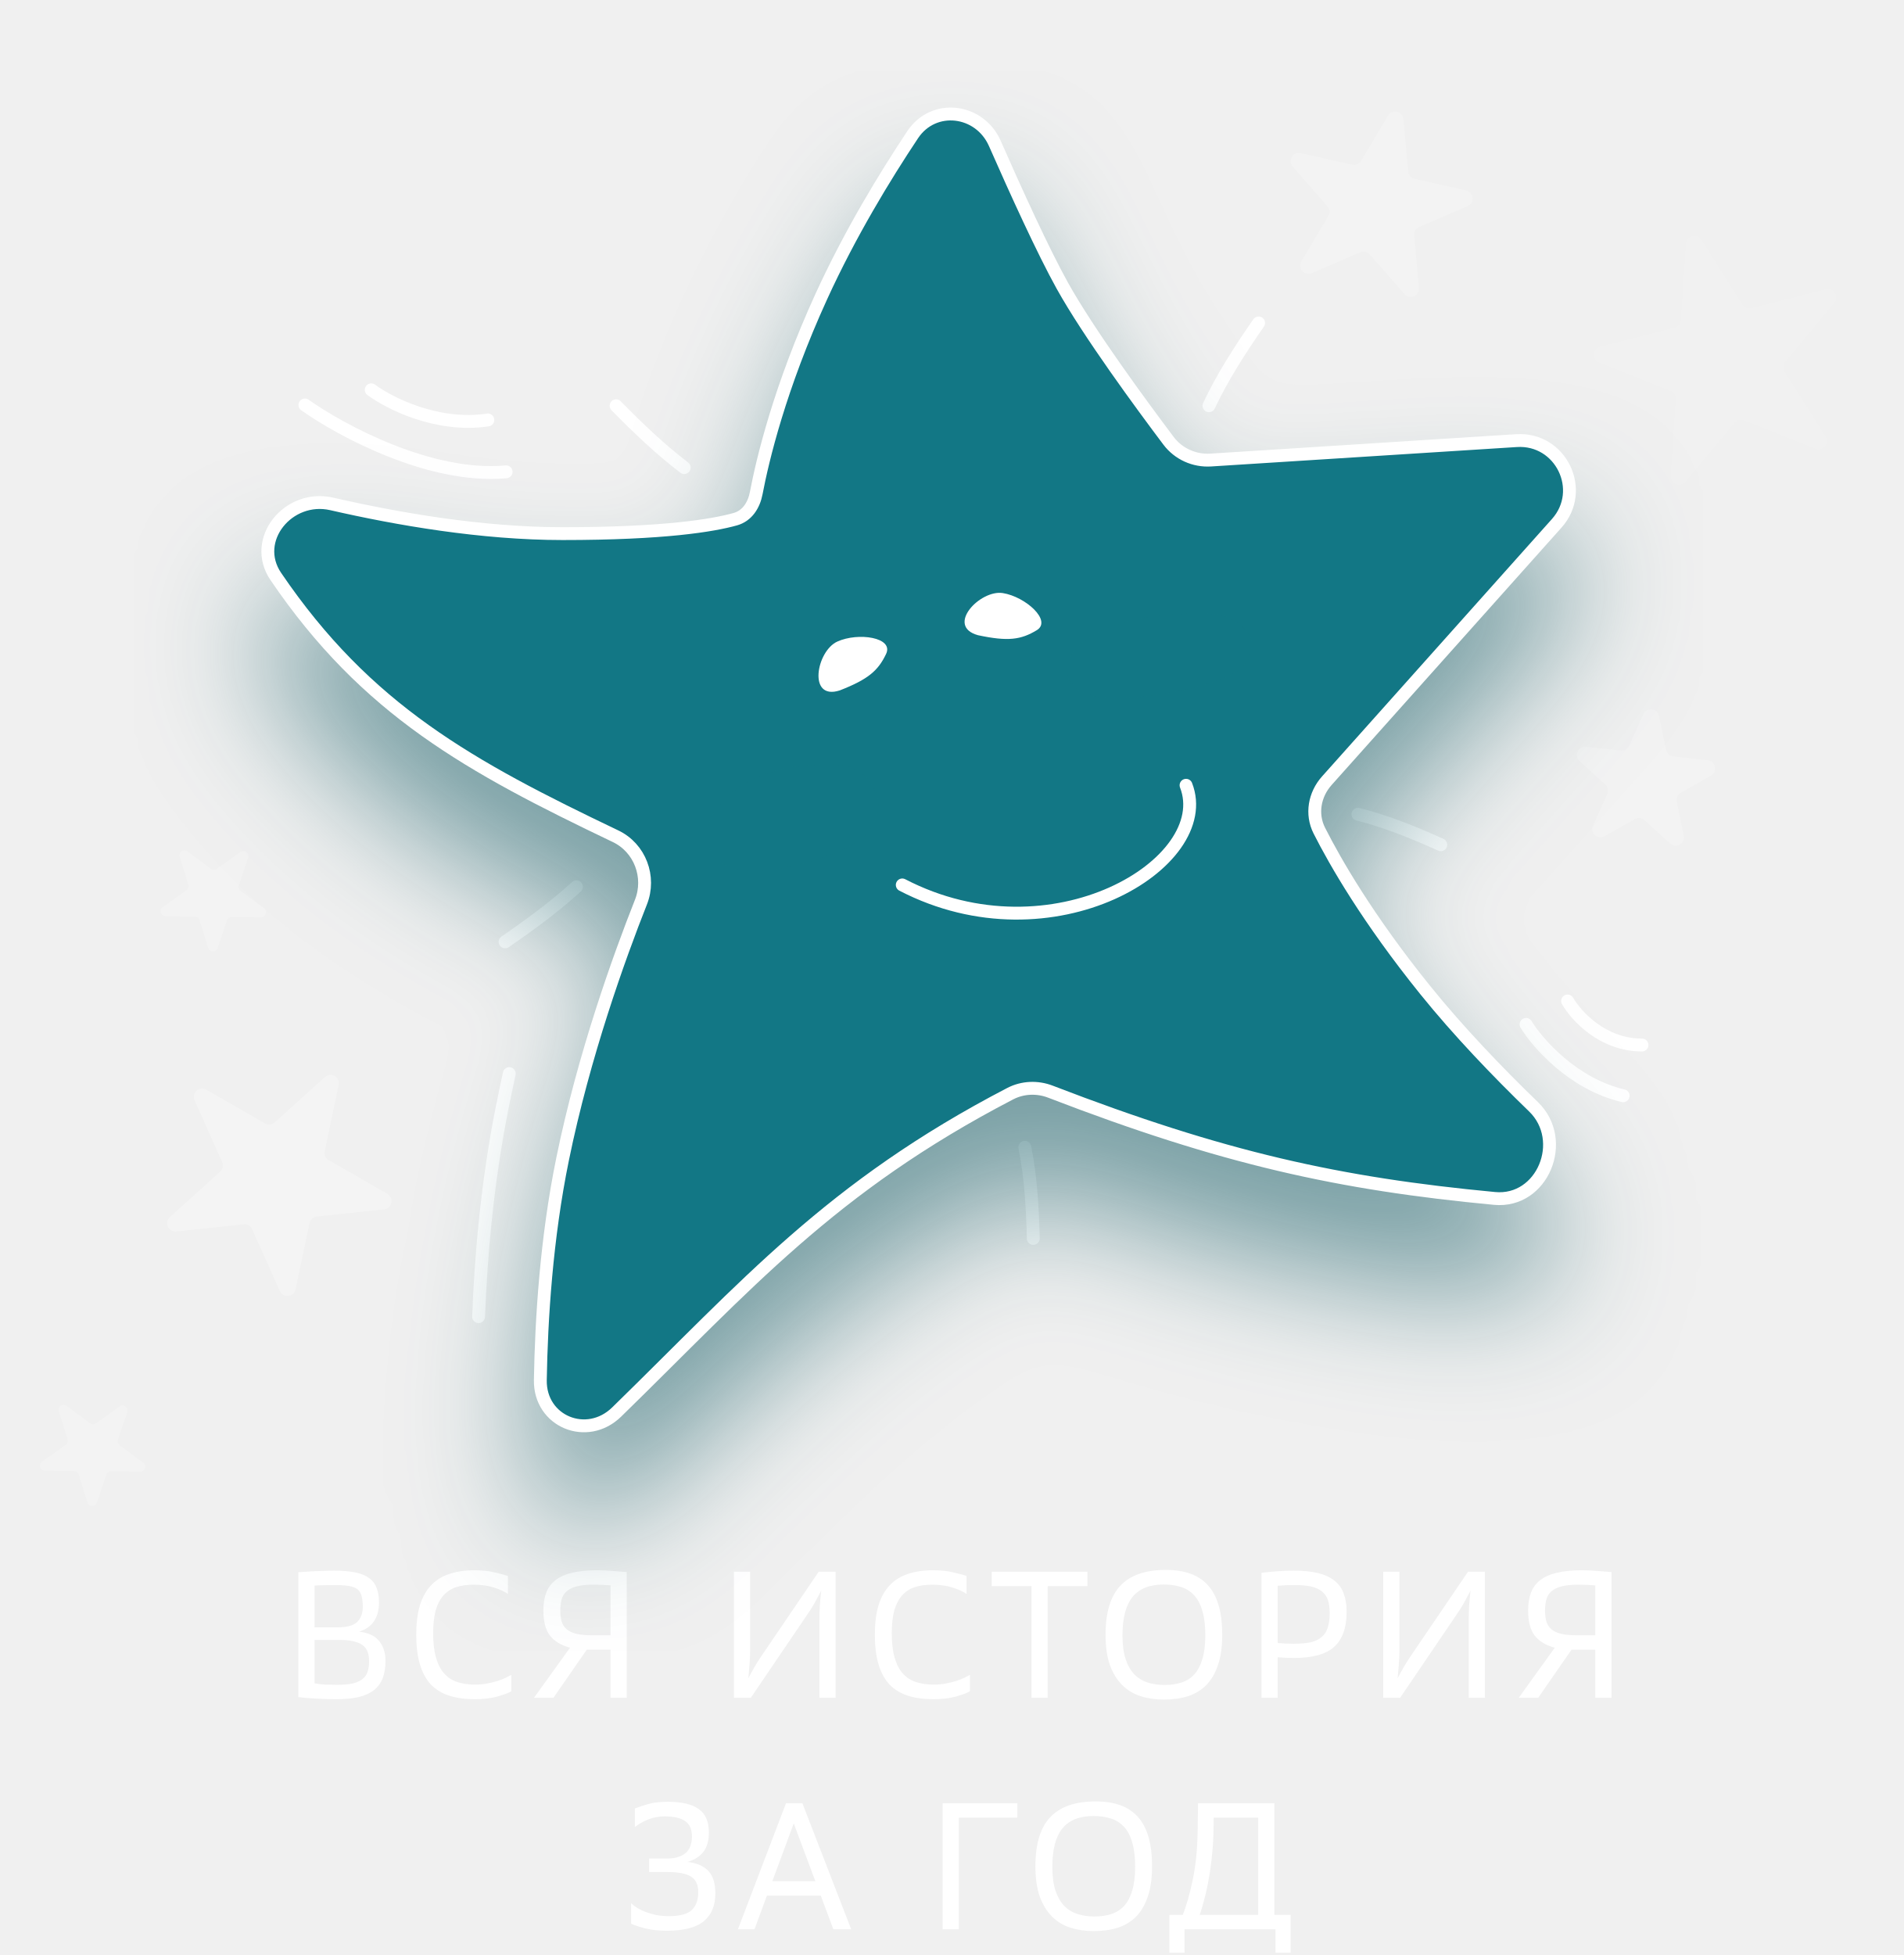
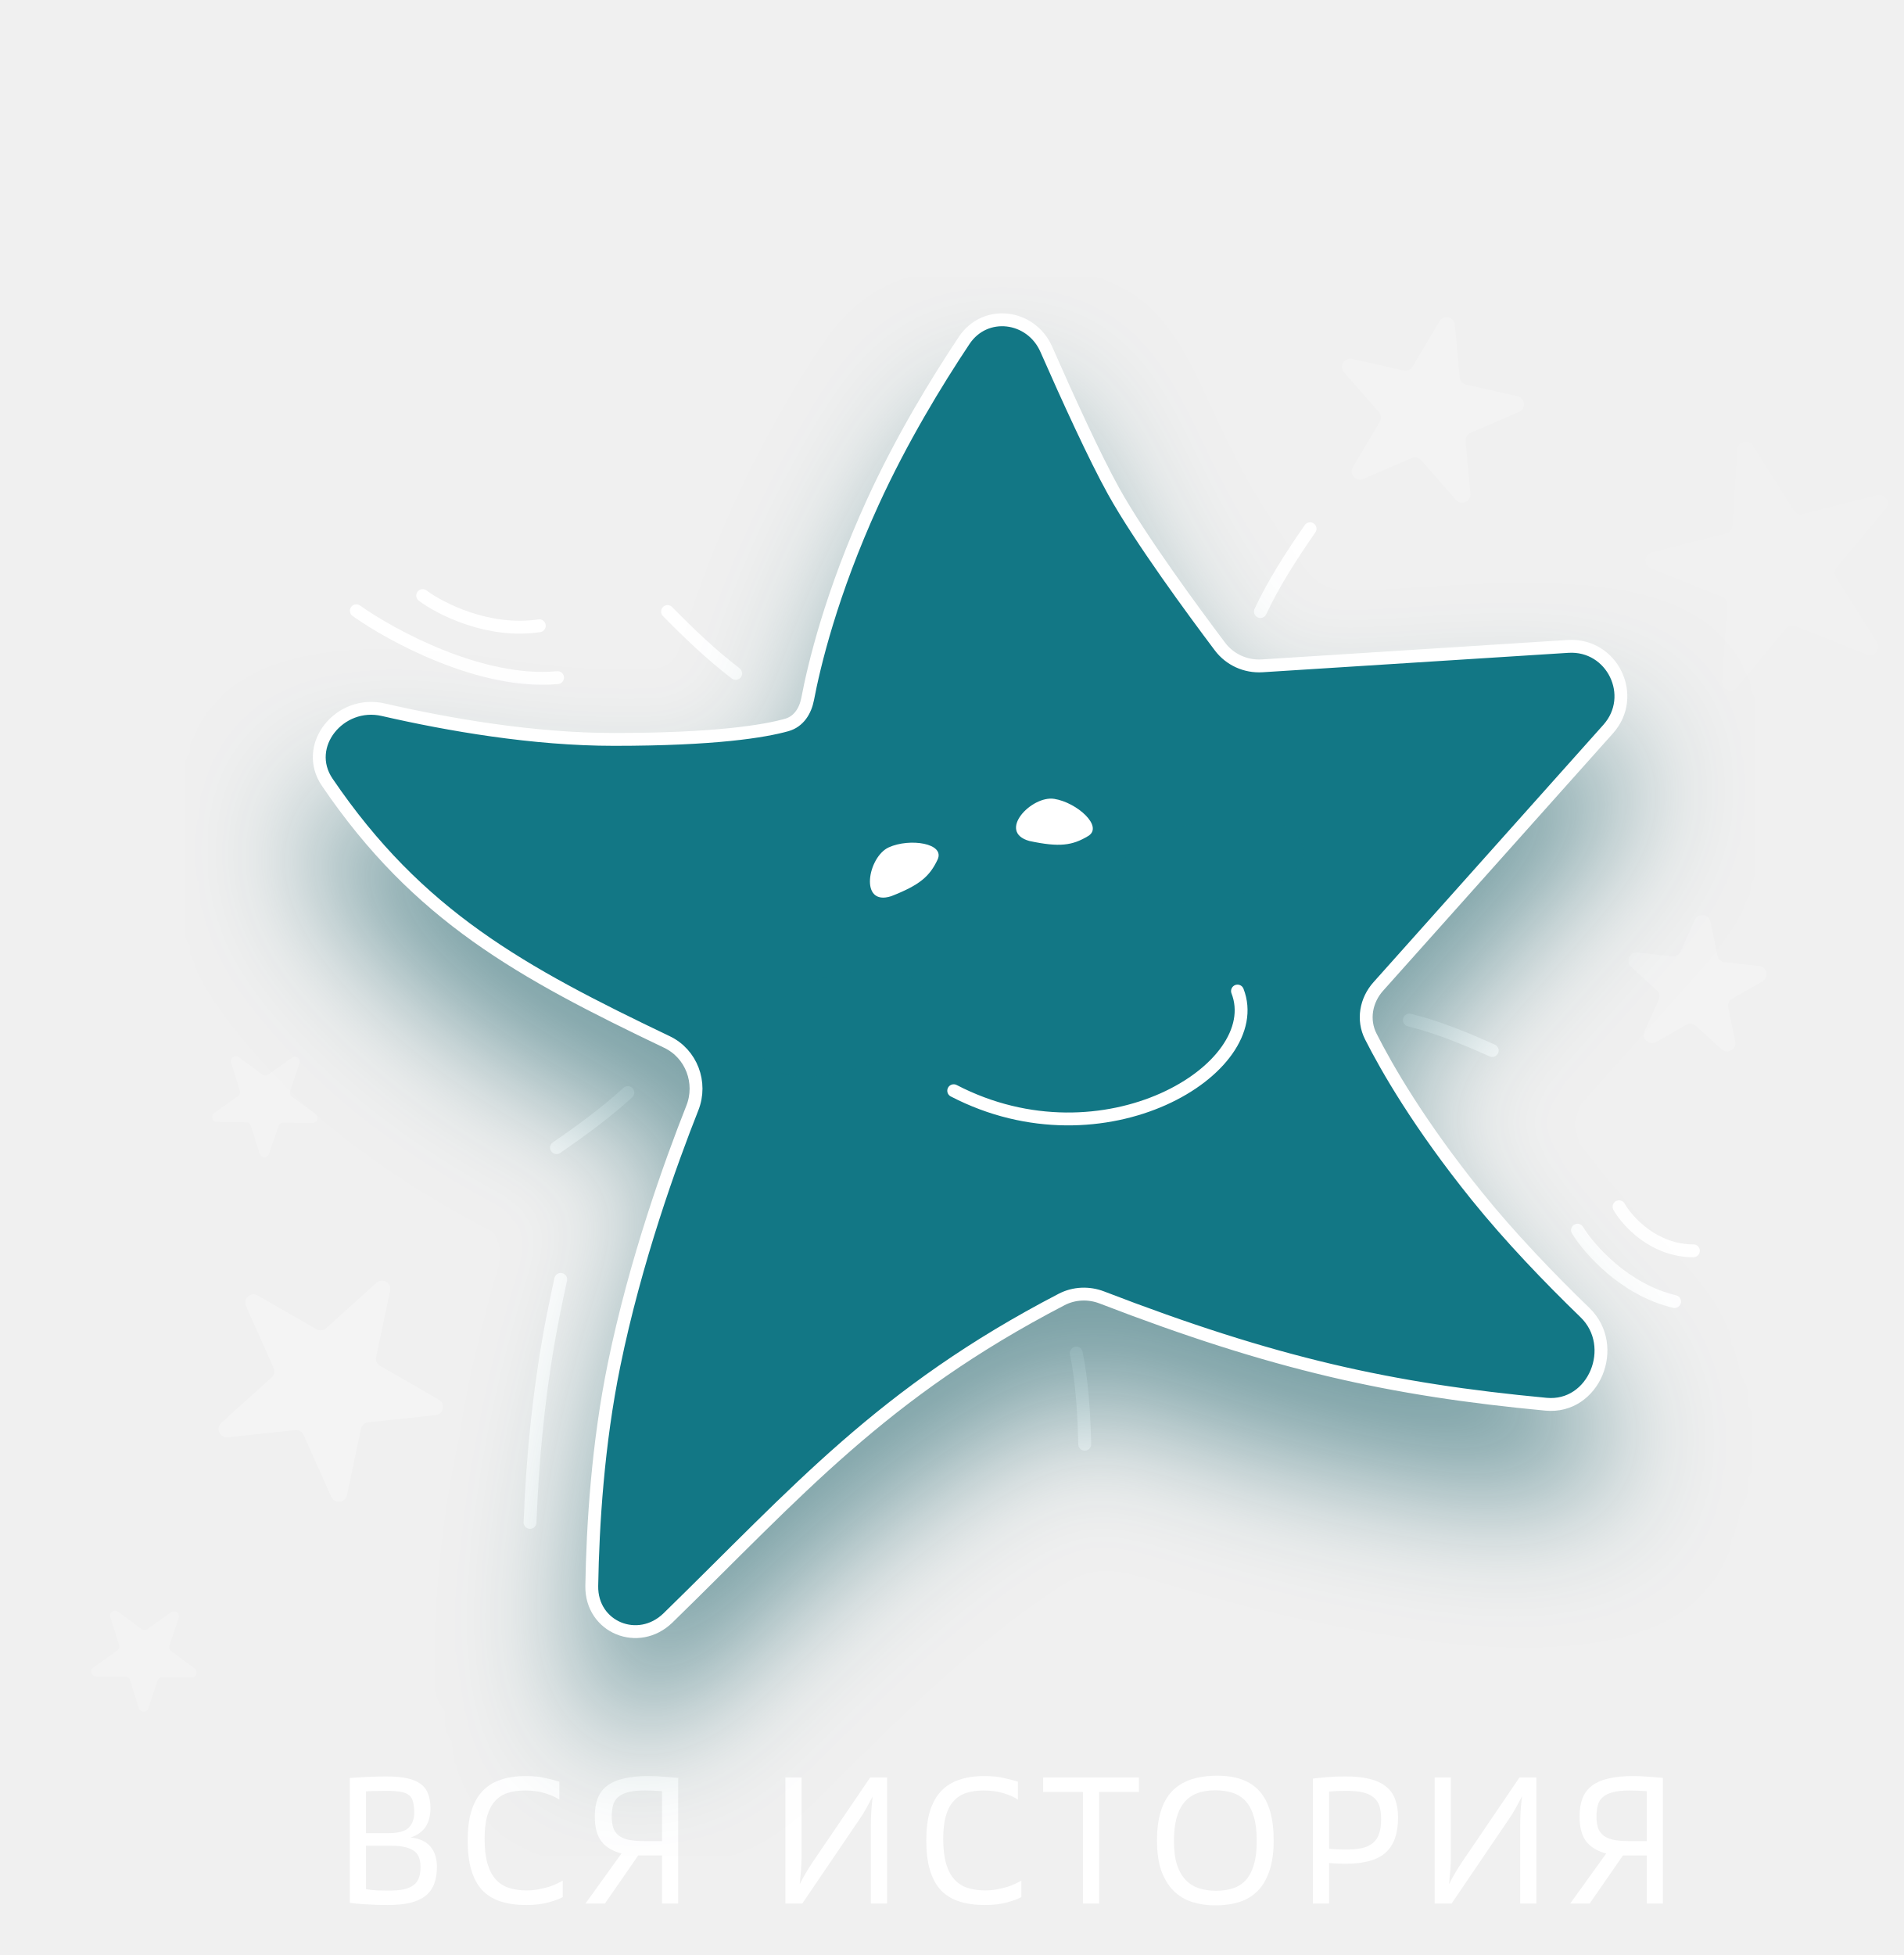
<svg xmlns="http://www.w3.org/2000/svg" width="148" height="152" viewBox="0 0 148 152" fill="none">
-   <path d="M23.197 122.242C23.346 122.233 23.538 122.219 23.771 122.2C24.004 122.181 24.247 122.167 24.499 122.158C24.76 122.149 25.017 122.139 25.269 122.13C25.53 122.121 25.759 122.116 25.955 122.116C26.627 122.116 27.187 122.163 27.635 122.256C28.083 122.349 28.442 122.499 28.713 122.704C28.984 122.9 29.175 123.157 29.287 123.474C29.408 123.782 29.469 124.151 29.469 124.58C29.469 125.775 28.956 126.535 27.929 126.862C28.648 126.946 29.166 127.189 29.483 127.59C29.81 127.982 29.973 128.5 29.973 129.144C29.973 129.648 29.903 130.087 29.763 130.46C29.623 130.833 29.399 131.146 29.091 131.398C28.783 131.641 28.386 131.823 27.901 131.944C27.416 132.056 26.828 132.112 26.137 132.112C25.53 132.112 24.961 132.093 24.429 132.056C23.906 132.028 23.496 131.991 23.197 131.944V122.242ZM24.457 130.88C24.718 130.927 25.008 130.959 25.325 130.978C25.652 130.987 25.95 130.992 26.221 130.992C26.697 130.992 27.094 130.959 27.411 130.894C27.728 130.819 27.98 130.707 28.167 130.558C28.363 130.409 28.498 130.222 28.573 129.998C28.657 129.765 28.699 129.485 28.699 129.158C28.699 128.533 28.512 128.103 28.139 127.87C27.766 127.627 27.201 127.506 26.445 127.506H24.457V130.88ZM26.221 126.526C26.968 126.526 27.486 126.386 27.775 126.106C28.064 125.817 28.209 125.425 28.209 124.93C28.209 124.585 28.176 124.3 28.111 124.076C28.055 123.852 27.948 123.679 27.789 123.558C27.63 123.437 27.406 123.353 27.117 123.306C26.837 123.259 26.468 123.236 26.011 123.236C25.759 123.236 25.493 123.241 25.213 123.25C24.942 123.25 24.69 123.259 24.457 123.278V126.526H26.221ZM39.491 123.922C39.239 123.745 38.879 123.581 38.413 123.432C37.946 123.283 37.419 123.208 36.831 123.208C36.308 123.208 35.851 123.273 35.459 123.404C35.067 123.535 34.74 123.749 34.479 124.048C34.217 124.337 34.017 124.725 33.877 125.21C33.746 125.686 33.681 126.274 33.681 126.974C33.681 127.739 33.755 128.379 33.905 128.892C34.054 129.405 34.269 129.816 34.549 130.124C34.829 130.432 35.169 130.651 35.571 130.782C35.981 130.913 36.439 130.978 36.943 130.978C37.269 130.978 37.577 130.95 37.867 130.894C38.165 130.838 38.436 130.773 38.679 130.698C38.931 130.614 39.145 130.53 39.323 130.446C39.509 130.353 39.654 130.278 39.757 130.222V131.496C39.533 131.627 39.173 131.762 38.679 131.902C38.184 132.042 37.601 132.112 36.929 132.112C36.154 132.112 35.482 132.019 34.913 131.832C34.343 131.645 33.867 131.351 33.485 130.95C33.111 130.539 32.831 130.017 32.645 129.382C32.458 128.747 32.365 127.987 32.365 127.1C32.365 126.213 32.458 125.457 32.645 124.832C32.841 124.197 33.125 123.679 33.499 123.278C33.881 122.867 34.353 122.569 34.913 122.382C35.473 122.186 36.126 122.088 36.873 122.088C37.507 122.088 38.039 122.144 38.469 122.256C38.907 122.359 39.248 122.447 39.491 122.522V123.922ZM44.323 128.108C43.623 127.921 43.1 127.604 42.755 127.156C42.419 126.708 42.251 126.064 42.251 125.224C42.251 124.683 42.326 124.216 42.475 123.824C42.624 123.432 42.862 123.11 43.189 122.858C43.525 122.597 43.954 122.405 44.477 122.284C45.009 122.153 45.648 122.088 46.395 122.088C46.852 122.088 47.282 122.107 47.683 122.144C48.084 122.172 48.434 122.2 48.733 122.228V132H47.473V128.262H45.625L43.035 132H41.523L44.323 128.108ZM47.473 123.264C47.258 123.245 47.044 123.231 46.829 123.222C46.624 123.213 46.39 123.208 46.129 123.208C45.597 123.208 45.163 123.255 44.827 123.348C44.5 123.432 44.239 123.563 44.043 123.74C43.856 123.908 43.73 124.118 43.665 124.37C43.6 124.622 43.567 124.911 43.567 125.238C43.567 125.565 43.604 125.849 43.679 126.092C43.754 126.325 43.884 126.521 44.071 126.68C44.258 126.839 44.51 126.955 44.827 127.03C45.144 127.105 45.55 127.142 46.045 127.142H47.473V123.264ZM57.066 122.2H58.326V128.36C58.326 128.668 58.312 129.009 58.284 129.382C58.256 129.746 58.223 130.115 58.186 130.488C58.485 129.9 58.816 129.335 59.18 128.794L63.66 122.2H64.976V132H63.716V125.924C63.716 125.607 63.725 125.252 63.744 124.86C63.772 124.468 63.809 124.071 63.856 123.67C63.688 123.987 63.52 124.3 63.352 124.608C63.184 124.907 63.025 125.163 62.876 125.378L58.382 132H57.066V122.2ZM75.151 123.922C74.899 123.745 74.54 123.581 74.073 123.432C73.606 123.283 73.079 123.208 72.491 123.208C71.968 123.208 71.511 123.273 71.119 123.404C70.727 123.535 70.4 123.749 70.139 124.048C69.878 124.337 69.677 124.725 69.537 125.21C69.406 125.686 69.341 126.274 69.341 126.974C69.341 127.739 69.416 128.379 69.565 128.892C69.714 129.405 69.929 129.816 70.209 130.124C70.489 130.432 70.83 130.651 71.231 130.782C71.642 130.913 72.099 130.978 72.603 130.978C72.93 130.978 73.238 130.95 73.527 130.894C73.826 130.838 74.096 130.773 74.339 130.698C74.591 130.614 74.806 130.53 74.983 130.446C75.17 130.353 75.314 130.278 75.417 130.222V131.496C75.193 131.627 74.834 131.762 74.339 131.902C73.844 132.042 73.261 132.112 72.589 132.112C71.814 132.112 71.142 132.019 70.573 131.832C70.004 131.645 69.528 131.351 69.145 130.95C68.772 130.539 68.492 130.017 68.305 129.382C68.118 128.747 68.025 127.987 68.025 127.1C68.025 126.213 68.118 125.457 68.305 124.832C68.501 124.197 68.786 123.679 69.159 123.278C69.542 122.867 70.013 122.569 70.573 122.382C71.133 122.186 71.786 122.088 72.533 122.088C73.168 122.088 73.7 122.144 74.129 122.256C74.568 122.359 74.908 122.447 75.151 122.522V123.922ZM80.204 123.32H77.11V122.2H84.558V123.32H81.464V132H80.204V123.32ZM85.964 127.1C85.964 125.373 86.347 124.104 87.112 123.292C87.878 122.471 89.058 122.06 90.654 122.06C92.148 122.06 93.249 122.471 93.958 123.292C94.677 124.104 95.036 125.373 95.036 127.1C95.036 128.015 94.929 128.789 94.714 129.424C94.509 130.059 94.21 130.581 93.818 130.992C93.426 131.393 92.95 131.687 92.39 131.874C91.83 132.051 91.196 132.14 90.486 132.14C89.842 132.14 89.24 132.051 88.68 131.874C88.13 131.697 87.654 131.407 87.252 131.006C86.851 130.605 86.534 130.087 86.3 129.452C86.076 128.808 85.964 128.024 85.964 127.1ZM87.28 127.142C87.28 127.87 87.36 128.481 87.518 128.976C87.677 129.461 87.901 129.858 88.19 130.166C88.48 130.465 88.825 130.679 89.226 130.81C89.628 130.941 90.071 131.006 90.556 131.006C91.051 131.006 91.494 130.941 91.886 130.81C92.278 130.679 92.61 130.465 92.88 130.166C93.151 129.858 93.356 129.461 93.496 128.976C93.646 128.481 93.72 127.87 93.72 127.142C93.72 126.395 93.646 125.77 93.496 125.266C93.356 124.762 93.146 124.356 92.866 124.048C92.586 123.74 92.246 123.521 91.844 123.39C91.443 123.259 90.99 123.194 90.486 123.194C89.385 123.194 88.573 123.521 88.05 124.174C87.537 124.818 87.28 125.807 87.28 127.142ZM98.086 122.284C98.384 122.247 98.758 122.209 99.206 122.172C99.663 122.135 100.13 122.116 100.606 122.116C101.352 122.116 101.987 122.181 102.51 122.312C103.032 122.443 103.457 122.643 103.784 122.914C104.11 123.175 104.344 123.507 104.484 123.908C104.633 124.3 104.708 124.767 104.708 125.308C104.708 126.549 104.386 127.459 103.742 128.038C103.107 128.617 102.062 128.906 100.606 128.906C100.419 128.906 100.214 128.901 99.99 128.892C99.766 128.883 99.551 128.869 99.346 128.85V132H98.086V122.284ZM99.346 127.744C99.551 127.763 99.756 127.777 99.962 127.786C100.176 127.795 100.391 127.8 100.606 127.8C101.119 127.8 101.553 127.763 101.908 127.688C102.262 127.604 102.547 127.469 102.762 127.282C102.986 127.095 103.144 126.853 103.238 126.554C103.34 126.255 103.392 125.882 103.392 125.434C103.392 125.023 103.345 124.678 103.252 124.398C103.158 124.118 103 123.894 102.776 123.726C102.561 123.549 102.281 123.423 101.936 123.348C101.59 123.273 101.166 123.236 100.662 123.236C100.447 123.236 100.223 123.241 99.99 123.25C99.766 123.259 99.551 123.273 99.346 123.292V127.744ZM107.554 122.2H108.814V128.36C108.814 128.668 108.8 129.009 108.772 129.382C108.744 129.746 108.712 130.115 108.674 130.488C108.973 129.9 109.304 129.335 109.668 128.794L114.148 122.2H115.464V132H114.204V125.924C114.204 125.607 114.214 125.252 114.232 124.86C114.26 124.468 114.298 124.071 114.344 123.67C114.176 123.987 114.008 124.3 113.84 124.608C113.672 124.907 113.514 125.163 113.364 125.378L108.87 132H107.554V122.2ZM120.893 128.108C120.193 127.921 119.671 127.604 119.325 127.156C118.989 126.708 118.821 126.064 118.821 125.224C118.821 124.683 118.896 124.216 119.045 123.824C119.195 123.432 119.433 123.11 119.759 122.858C120.095 122.597 120.525 122.405 121.047 122.284C121.579 122.153 122.219 122.088 122.965 122.088C123.423 122.088 123.852 122.107 124.253 122.144C124.655 122.172 125.005 122.2 125.303 122.228V132H124.043V128.262H122.195L119.605 132H118.093L120.893 128.108ZM124.043 123.264C123.829 123.245 123.614 123.231 123.399 123.222C123.194 123.213 122.961 123.208 122.699 123.208C122.167 123.208 121.733 123.255 121.397 123.348C121.071 123.432 120.809 123.563 120.613 123.74C120.427 123.908 120.301 124.118 120.235 124.37C120.17 124.622 120.137 124.911 120.137 125.238C120.137 125.565 120.175 125.849 120.249 126.092C120.324 126.325 120.455 126.521 120.641 126.68C120.828 126.839 121.08 126.955 121.397 127.03C121.715 127.105 122.121 127.142 122.615 127.142H124.043V123.264ZM50.472 144.498H51.872C52.245 144.498 52.553 144.451 52.796 144.358C53.048 144.265 53.249 144.143 53.398 143.994C53.547 143.835 53.65 143.653 53.706 143.448C53.771 143.243 53.804 143.028 53.804 142.804C53.804 142.225 53.627 141.819 53.272 141.586C52.927 141.343 52.39 141.222 51.662 141.222C51.242 141.222 50.836 141.297 50.444 141.446C50.052 141.595 49.693 141.796 49.366 142.048V140.606C49.637 140.503 49.973 140.391 50.374 140.27C50.785 140.149 51.303 140.088 51.928 140.088C53.001 140.088 53.799 140.275 54.322 140.648C54.854 141.012 55.12 141.619 55.12 142.468C55.12 143.084 54.985 143.579 54.714 143.952C54.443 144.325 54.023 144.596 53.454 144.764C54.173 144.848 54.714 145.081 55.078 145.464C55.442 145.847 55.624 146.43 55.624 147.214C55.624 148.157 55.325 148.875 54.728 149.37C54.131 149.865 53.179 150.112 51.872 150.112C51.247 150.112 50.696 150.056 50.22 149.944C49.744 149.823 49.361 149.697 49.072 149.566V147.97C49.193 148.091 49.347 148.213 49.534 148.334C49.73 148.446 49.954 148.553 50.206 148.656C50.458 148.749 50.733 148.829 51.032 148.894C51.34 148.95 51.667 148.978 52.012 148.978C52.852 148.978 53.44 148.824 53.776 148.516C54.121 148.199 54.294 147.732 54.294 147.116C54.294 146.537 54.103 146.131 53.72 145.898C53.347 145.665 52.735 145.548 51.886 145.548H50.472V144.498ZM63.819 147.382H59.633L58.667 150H57.379L61.117 140.2H62.391L66.185 150H64.799L63.819 147.382ZM60.053 146.262H63.399L61.719 141.768L60.053 146.262ZM73.296 140.2H79.106V141.32H74.556V150H73.296V140.2ZM80.509 145.1C80.509 143.373 80.892 142.104 81.657 141.292C82.423 140.471 83.603 140.06 85.199 140.06C86.693 140.06 87.794 140.471 88.503 141.292C89.222 142.104 89.581 143.373 89.581 145.1C89.581 146.015 89.474 146.789 89.259 147.424C89.054 148.059 88.755 148.581 88.363 148.992C87.971 149.393 87.495 149.687 86.935 149.874C86.375 150.051 85.741 150.14 85.031 150.14C84.387 150.14 83.785 150.051 83.225 149.874C82.675 149.697 82.199 149.407 81.797 149.006C81.396 148.605 81.079 148.087 80.845 147.452C80.621 146.808 80.509 146.024 80.509 145.1ZM81.825 145.142C81.825 145.87 81.905 146.481 82.063 146.976C82.222 147.461 82.446 147.858 82.735 148.166C83.025 148.465 83.37 148.679 83.771 148.81C84.173 148.941 84.616 149.006 85.101 149.006C85.596 149.006 86.039 148.941 86.431 148.81C86.823 148.679 87.155 148.465 87.425 148.166C87.696 147.858 87.901 147.461 88.041 146.976C88.191 146.481 88.265 145.87 88.265 145.142C88.265 144.395 88.191 143.77 88.041 143.266C87.901 142.762 87.691 142.356 87.411 142.048C87.131 141.74 86.791 141.521 86.389 141.39C85.988 141.259 85.535 141.194 85.031 141.194C83.93 141.194 83.118 141.521 82.595 142.174C82.082 142.818 81.825 143.807 81.825 145.142ZM90.929 148.88H91.965C92.245 148.199 92.502 147.298 92.735 146.178C92.978 145.058 93.108 143.742 93.127 142.23L93.155 140.2H99.091V148.88H100.351V151.82H99.175V150H92.105V151.82H90.929V148.88ZM97.831 141.32H94.373L94.359 142.272C94.35 142.916 94.312 143.551 94.247 144.176C94.191 144.792 94.112 145.385 94.009 145.954C93.916 146.523 93.804 147.055 93.673 147.55C93.552 148.045 93.421 148.488 93.281 148.88H97.831V141.32Z" fill="white" />
-   <path opacity="0.2" d="M107.93 8.984C108.248 8.448 109.067 8.633 109.124 9.254L109.5 13.336C109.526 13.614 109.728 13.844 110 13.905L113.998 14.809C114.607 14.947 114.684 15.782 114.111 16.029L110.345 17.648C110.088 17.758 109.932 18.021 109.958 18.298L110.334 22.381C110.391 23.002 109.62 23.333 109.209 22.864L106.505 19.783C106.321 19.573 106.023 19.506 105.767 19.616L102.001 21.235C101.428 21.482 100.874 20.851 101.193 20.315L103.288 16.791C103.431 16.551 103.402 16.247 103.219 16.037L100.515 12.956C100.103 12.487 100.532 11.766 101.141 11.903L105.139 12.807C105.411 12.868 105.692 12.748 105.835 12.508L107.93 8.984Z" fill="white" />
-   <path opacity="0.3" d="M15.13 85.544C14.876 84.975 15.498 84.412 16.039 84.724L20.606 87.351C20.848 87.49 21.152 87.458 21.359 87.271L25.269 83.74C25.732 83.322 26.459 83.74 26.331 84.35L25.243 89.506C25.185 89.779 25.31 90.058 25.552 90.197L30.119 92.824C30.659 93.135 30.486 93.957 29.866 94.023L24.626 94.581C24.349 94.611 24.122 94.816 24.065 95.088L22.977 100.244C22.848 100.854 22.014 100.943 21.759 100.374L19.609 95.564C19.495 95.309 19.23 95.156 18.953 95.186L13.714 95.745C13.093 95.811 12.751 95.044 13.214 94.626L17.124 91.095C17.331 90.908 17.394 90.609 17.28 90.355L15.13 85.544Z" fill="white" />
-   <path opacity="0.2" d="M127.782 55.526C128.039 54.958 128.873 55.05 128.999 55.661L129.545 58.301C129.601 58.575 129.827 58.78 130.105 58.811L132.784 59.108C133.404 59.176 133.574 59.998 133.032 60.307L130.69 61.642C130.448 61.78 130.322 62.059 130.378 62.332L130.924 64.972C131.051 65.583 130.321 65.998 129.86 65.579L127.867 63.763C127.66 63.576 127.357 63.542 127.114 63.68L124.772 65.015C124.23 65.324 123.61 64.759 123.866 64.191L124.977 61.734C125.092 61.48 125.03 61.18 124.823 60.992L122.83 59.177C122.369 58.758 122.714 57.993 123.334 58.061L126.014 58.358C126.291 58.389 126.557 58.237 126.672 57.983L127.782 55.526Z" fill="white" />
-   <path opacity="0.2" d="M18.701 66.237C19.006 66.02 19.41 66.321 19.291 66.675L18.566 68.829C18.513 68.988 18.567 69.163 18.702 69.263L20.526 70.618C20.827 70.841 20.666 71.318 20.292 71.314L18.019 71.29C17.852 71.288 17.703 71.394 17.649 71.553L16.924 73.707C16.805 74.062 16.301 74.056 16.189 73.699L15.51 71.531C15.46 71.371 15.313 71.262 15.145 71.26L12.873 71.236C12.499 71.232 12.348 70.752 12.653 70.535L14.506 69.218C14.642 69.121 14.7 68.948 14.65 68.788L13.971 66.619C13.859 66.262 14.27 65.971 14.57 66.194L16.394 67.549C16.529 67.649 16.712 67.65 16.849 67.554L18.701 66.237Z" fill="white" />
-   <path opacity="0.2" d="M9.308 109.348C9.613 109.131 10.018 109.431 9.898 109.786L9.173 111.94C9.12 112.098 9.175 112.273 9.309 112.373L11.134 113.728C11.434 113.951 11.273 114.429 10.899 114.425L8.627 114.401C8.459 114.399 8.31 114.505 8.257 114.664L7.532 116.818C7.412 117.172 6.909 117.167 6.797 116.81L6.117 114.641C6.067 114.482 5.92 114.372 5.753 114.371L3.48 114.347C3.106 114.343 2.956 113.862 3.261 113.646L5.113 112.329C5.249 112.232 5.308 112.058 5.258 111.899L4.578 109.73C4.466 109.373 4.877 109.081 5.177 109.304L7.002 110.66C7.136 110.759 7.319 110.761 7.456 110.664L9.308 109.348Z" fill="white" />
-   <path opacity="0.1" d="M131.103 18.946C131.144 18.324 131.957 18.117 132.29 18.645L135.475 23.695C135.624 23.931 135.908 24.044 136.178 23.975L141.965 22.506C142.57 22.353 143.018 23.063 142.619 23.542L138.8 28.132C138.622 28.347 138.602 28.651 138.751 28.887L141.936 33.937C142.269 34.465 141.732 35.11 141.153 34.879L135.608 32.666C135.349 32.562 135.052 32.637 134.874 32.852L131.056 37.442C130.657 37.921 129.877 37.61 129.918 36.988L130.309 31.03C130.328 30.752 130.165 30.493 129.906 30.39L124.36 28.177C123.781 27.946 123.836 27.108 124.441 26.955L130.228 25.486C130.498 25.417 130.693 25.182 130.712 24.904L131.103 18.946Z" fill="white" />
-   <path d="M94.002 31.548C95.05 29.32 96.407 27.212 97.865 25.11" stroke="white" stroke-linecap="round" />
-   <path d="M53.204 36.357C51.303 34.903 49.589 33.261 47.906 31.547" stroke="white" stroke-linecap="round" />
-   <path d="M23.709 31.487C26.468 33.451 33.461 37.24 39.354 36.684" stroke="white" stroke-linecap="round" />
-   <path d="M28.865 30.307C30.244 31.337 33.989 33.248 37.934 32.651" stroke="white" stroke-linecap="round" />
-   <path d="M118.66 79.647C119.558 81.116 122.324 84.282 126.209 85.194" stroke="white" stroke-linecap="round" />
-   <path d="M39.602 83.471C38.945 86.501 37.592 92.588 37.213 102.366" stroke="white" stroke-linecap="round" />
-   <path d="M121.891 77.825C122.542 78.969 124.61 81.254 127.673 81.249" stroke="white" stroke-linecap="round" />
-   <path d="M44.819 68.948C43.081 70.53 41.208 71.9 39.273 73.229" stroke="white" stroke-linecap="round" />
-   <path d="M79.687 89.205C80.144 91.469 80.286 93.847 80.344 96.287" stroke="white" stroke-linecap="round" />
-   <path d="M105.591 63.309C107.738 63.84 109.872 64.707 112.029 65.677" stroke="white" stroke-linecap="round" />
-   <g filter="url(#filter0_d_319_92577)">
-     <path d="M21.446 44.821C28.505 55.212 36.52 59.595 47.865 65.017C49.763 65.924 50.611 68.183 49.837 70.14C48.154 74.393 45.402 82.015 43.744 90.124C42.485 96.276 42.093 102.559 42.014 107.303C41.961 110.526 45.641 112.035 47.948 109.785C58.007 99.976 64.575 92.293 78.548 85.034C79.519 84.529 80.663 84.485 81.684 84.879C95.094 90.048 104.127 92.04 116.215 93.178C119.949 93.53 121.937 88.662 119.242 86.053C116.439 83.34 113.406 80.182 110.828 76.986C106.35 71.434 103.824 67.029 102.586 64.581C101.935 63.293 102.208 61.775 103.17 60.699L121.045 40.687C123.346 38.11 121.367 34.039 117.919 34.258L94.145 35.768C92.867 35.849 91.633 35.294 90.862 34.271C88.79 31.519 84.644 25.886 82.597 22.201C81.117 19.538 79.011 14.918 77.357 11.158C76.172 8.467 72.598 8.023 70.968 10.47C68.806 13.715 66.095 18.17 63.869 23.04C60.619 30.149 59.288 35.782 58.803 38.33C58.622 39.28 58.102 40.106 57.171 40.367C55.426 40.855 51.641 41.488 43.744 41.488C37.467 41.488 30.883 40.346 25.788 39.178C22.425 38.407 19.507 41.968 21.446 44.821Z" fill="#127785" />
-     <path d="M21.446 44.821C28.505 55.212 36.52 59.595 47.865 65.017C49.763 65.924 50.611 68.183 49.837 70.14C48.154 74.393 45.402 82.015 43.744 90.124C42.485 96.276 42.093 102.559 42.014 107.303C41.961 110.526 45.641 112.035 47.948 109.785C58.007 99.976 64.575 92.293 78.548 85.034C79.519 84.529 80.663 84.485 81.684 84.879C95.094 90.048 104.127 92.04 116.215 93.178C119.949 93.53 121.937 88.662 119.242 86.053C116.439 83.34 113.406 80.182 110.828 76.986C106.35 71.434 103.824 67.029 102.586 64.581C101.935 63.293 102.208 61.775 103.17 60.699L121.045 40.687C123.346 38.11 121.367 34.039 117.919 34.258L94.145 35.768C92.867 35.849 91.633 35.294 90.862 34.271C88.79 31.519 84.644 25.886 82.597 22.201C81.117 19.538 79.011 14.918 77.357 11.158C76.172 8.467 72.598 8.023 70.968 10.47C68.806 13.715 66.095 18.17 63.869 23.04C60.619 30.149 59.288 35.782 58.803 38.33C58.622 39.28 58.102 40.106 57.171 40.367C55.426 40.855 51.641 41.488 43.744 41.488C37.467 41.488 30.883 40.346 25.788 39.178C22.425 38.407 19.507 41.968 21.446 44.821Z" stroke="white" stroke-linecap="round" />
+   <g transform="translate(4, 16)">
+     <path d="M23.197 122.242C23.346 122.233 23.538 122.219 23.771 122.2C24.004 122.181 24.247 122.167 24.499 122.158C24.76 122.149 25.017 122.139 25.269 122.13C25.53 122.121 25.759 122.116 25.955 122.116C26.627 122.116 27.187 122.163 27.635 122.256C28.083 122.349 28.442 122.499 28.713 122.704C28.984 122.9 29.175 123.157 29.287 123.474C29.408 123.782 29.469 124.151 29.469 124.58C29.469 125.775 28.956 126.535 27.929 126.862C28.648 126.946 29.166 127.189 29.483 127.59C29.81 127.982 29.973 128.5 29.973 129.144C29.973 129.648 29.903 130.087 29.763 130.46C29.623 130.833 29.399 131.146 29.091 131.398C28.783 131.641 28.386 131.823 27.901 131.944C27.416 132.056 26.828 132.112 26.137 132.112C25.53 132.112 24.961 132.093 24.429 132.056C23.906 132.028 23.496 131.991 23.197 131.944V122.242ZM24.457 130.88C24.718 130.927 25.008 130.959 25.325 130.978C25.652 130.987 25.95 130.992 26.221 130.992C26.697 130.992 27.094 130.959 27.411 130.894C27.728 130.819 27.98 130.707 28.167 130.558C28.363 130.409 28.498 130.222 28.573 129.998C28.657 129.765 28.699 129.485 28.699 129.158C28.699 128.533 28.512 128.103 28.139 127.87C27.766 127.627 27.201 127.506 26.445 127.506H24.457V130.88ZM26.221 126.526C26.968 126.526 27.486 126.386 27.775 126.106C28.064 125.817 28.209 125.425 28.209 124.93C28.209 124.585 28.176 124.3 28.111 124.076C28.055 123.852 27.948 123.679 27.789 123.558C27.63 123.437 27.406 123.353 27.117 123.306C26.837 123.259 26.468 123.236 26.011 123.236C25.759 123.236 25.493 123.241 25.213 123.25C24.942 123.25 24.69 123.259 24.457 123.278V126.526H26.221ZM39.491 123.922C39.239 123.745 38.879 123.581 38.413 123.432C37.946 123.283 37.419 123.208 36.831 123.208C36.308 123.208 35.851 123.273 35.459 123.404C35.067 123.535 34.74 123.749 34.479 124.048C34.217 124.337 34.017 124.725 33.877 125.21C33.746 125.686 33.681 126.274 33.681 126.974C33.681 127.739 33.755 128.379 33.905 128.892C34.054 129.405 34.269 129.816 34.549 130.124C34.829 130.432 35.169 130.651 35.571 130.782C35.981 130.913 36.439 130.978 36.943 130.978C37.269 130.978 37.577 130.95 37.867 130.894C38.165 130.838 38.436 130.773 38.679 130.698C38.931 130.614 39.145 130.53 39.323 130.446C39.509 130.353 39.654 130.278 39.757 130.222V131.496C39.533 131.627 39.173 131.762 38.679 131.902C38.184 132.042 37.601 132.112 36.929 132.112C36.154 132.112 35.482 132.019 34.913 131.832C34.343 131.645 33.867 131.351 33.485 130.95C33.111 130.539 32.831 130.017 32.645 129.382C32.458 128.747 32.365 127.987 32.365 127.1C32.365 126.213 32.458 125.457 32.645 124.832C32.841 124.197 33.125 123.679 33.499 123.278C33.881 122.867 34.353 122.569 34.913 122.382C35.473 122.186 36.126 122.088 36.873 122.088C37.507 122.088 38.039 122.144 38.469 122.256C38.907 122.359 39.248 122.447 39.491 122.522V123.922ZM44.323 128.108C43.623 127.921 43.1 127.604 42.755 127.156C42.419 126.708 42.251 126.064 42.251 125.224C42.251 124.683 42.326 124.216 42.475 123.824C42.624 123.432 42.862 123.11 43.189 122.858C43.525 122.597 43.954 122.405 44.477 122.284C45.009 122.153 45.648 122.088 46.395 122.088C46.852 122.088 47.282 122.107 47.683 122.144C48.084 122.172 48.434 122.2 48.733 122.228V132H47.473V128.262H45.625L43.035 132H41.523L44.323 128.108ZM47.473 123.264C47.258 123.245 47.044 123.231 46.829 123.222C46.624 123.213 46.39 123.208 46.129 123.208C45.597 123.208 45.163 123.255 44.827 123.348C44.5 123.432 44.239 123.563 44.043 123.74C43.856 123.908 43.73 124.118 43.665 124.37C43.6 124.622 43.567 124.911 43.567 125.238C43.567 125.565 43.604 125.849 43.679 126.092C43.754 126.325 43.884 126.521 44.071 126.68C44.258 126.839 44.51 126.955 44.827 127.03C45.144 127.105 45.55 127.142 46.045 127.142H47.473V123.264ZM57.066 122.2H58.326V128.36C58.326 128.668 58.312 129.009 58.284 129.382C58.256 129.746 58.223 130.115 58.186 130.488C58.485 129.9 58.816 129.335 59.18 128.794L63.66 122.2H64.976V132H63.716V125.924C63.716 125.607 63.725 125.252 63.744 124.86C63.772 124.468 63.809 124.071 63.856 123.67C63.688 123.987 63.52 124.3 63.352 124.608C63.184 124.907 63.025 125.163 62.876 125.378L58.382 132H57.066V122.2ZM75.151 123.922C74.899 123.745 74.54 123.581 74.073 123.432C73.606 123.283 73.079 123.208 72.491 123.208C71.968 123.208 71.511 123.273 71.119 123.404C70.727 123.535 70.4 123.749 70.139 124.048C69.878 124.337 69.677 124.725 69.537 125.21C69.406 125.686 69.341 126.274 69.341 126.974C69.341 127.739 69.416 128.379 69.565 128.892C69.714 129.405 69.929 129.816 70.209 130.124C70.489 130.432 70.83 130.651 71.231 130.782C71.642 130.913 72.099 130.978 72.603 130.978C72.93 130.978 73.238 130.95 73.527 130.894C73.826 130.838 74.096 130.773 74.339 130.698C74.591 130.614 74.806 130.53 74.983 130.446C75.17 130.353 75.314 130.278 75.417 130.222V131.496C75.193 131.627 74.834 131.762 74.339 131.902C73.844 132.042 73.261 132.112 72.589 132.112C71.814 132.112 71.142 132.019 70.573 131.832C70.004 131.645 69.528 131.351 69.145 130.95C68.772 130.539 68.492 130.017 68.305 129.382C68.118 128.747 68.025 127.987 68.025 127.1C68.025 126.213 68.118 125.457 68.305 124.832C68.501 124.197 68.786 123.679 69.159 123.278C69.542 122.867 70.013 122.569 70.573 122.382C71.133 122.186 71.786 122.088 72.533 122.088C73.168 122.088 73.7 122.144 74.129 122.256C74.568 122.359 74.908 122.447 75.151 122.522V123.922ZM80.204 123.32H77.11V122.2H84.558V123.32H81.464V132H80.204V123.32ZM85.964 127.1C85.964 125.373 86.347 124.104 87.112 123.292C87.878 122.471 89.058 122.06 90.654 122.06C92.148 122.06 93.249 122.471 93.958 123.292C94.677 124.104 95.036 125.373 95.036 127.1C95.036 128.015 94.929 128.789 94.714 129.424C94.509 130.059 94.21 130.581 93.818 130.992C93.426 131.393 92.95 131.687 92.39 131.874C91.83 132.051 91.196 132.14 90.486 132.14C89.842 132.14 89.24 132.051 88.68 131.874C88.13 131.697 87.654 131.407 87.252 131.006C86.851 130.605 86.534 130.087 86.3 129.452C86.076 128.808 85.964 128.024 85.964 127.1ZM87.28 127.142C87.28 127.87 87.36 128.481 87.518 128.976C87.677 129.461 87.901 129.858 88.19 130.166C88.48 130.465 88.825 130.679 89.226 130.81C89.628 130.941 90.071 131.006 90.556 131.006C91.051 131.006 91.494 130.941 91.886 130.81C92.278 130.679 92.61 130.465 92.88 130.166C93.151 129.858 93.356 129.461 93.496 128.976C93.646 128.481 93.72 127.87 93.72 127.142C93.72 126.395 93.646 125.77 93.496 125.266C93.356 124.762 93.146 124.356 92.866 124.048C92.586 123.74 92.246 123.521 91.844 123.39C91.443 123.259 90.99 123.194 90.486 123.194C89.385 123.194 88.573 123.521 88.05 124.174C87.537 124.818 87.28 125.807 87.28 127.142ZM98.086 122.284C98.384 122.247 98.758 122.209 99.206 122.172C99.663 122.135 100.13 122.116 100.606 122.116C101.352 122.116 101.987 122.181 102.51 122.312C103.032 122.443 103.457 122.643 103.784 122.914C104.11 123.175 104.344 123.507 104.484 123.908C104.633 124.3 104.708 124.767 104.708 125.308C104.708 126.549 104.386 127.459 103.742 128.038C103.107 128.617 102.062 128.906 100.606 128.906C100.419 128.906 100.214 128.901 99.99 128.892C99.766 128.883 99.551 128.869 99.346 128.85V132H98.086V122.284ZM99.346 127.744C99.551 127.763 99.756 127.777 99.962 127.786C100.176 127.795 100.391 127.8 100.606 127.8C101.119 127.8 101.553 127.763 101.908 127.688C102.262 127.604 102.547 127.469 102.762 127.282C102.986 127.095 103.144 126.853 103.238 126.554C103.34 126.255 103.392 125.882 103.392 125.434C103.392 125.023 103.345 124.678 103.252 124.398C103.158 124.118 103 123.894 102.776 123.726C102.561 123.549 102.281 123.423 101.936 123.348C101.59 123.273 101.166 123.236 100.662 123.236C100.447 123.236 100.223 123.241 99.99 123.25C99.766 123.259 99.551 123.273 99.346 123.292V127.744ZM107.554 122.2H108.814V128.36C108.814 128.668 108.8 129.009 108.772 129.382C108.744 129.746 108.712 130.115 108.674 130.488C108.973 129.9 109.304 129.335 109.668 128.794L114.148 122.2H115.464V132H114.204V125.924C114.204 125.607 114.214 125.252 114.232 124.86C114.26 124.468 114.298 124.071 114.344 123.67C114.176 123.987 114.008 124.3 113.84 124.608C113.672 124.907 113.514 125.163 113.364 125.378L108.87 132H107.554V122.2ZM120.893 128.108C120.193 127.921 119.671 127.604 119.325 127.156C118.989 126.708 118.821 126.064 118.821 125.224C118.821 124.683 118.896 124.216 119.045 123.824C119.195 123.432 119.433 123.11 119.759 122.858C120.095 122.597 120.525 122.405 121.047 122.284C121.579 122.153 122.219 122.088 122.965 122.088C123.423 122.088 123.852 122.107 124.253 122.144C124.655 122.172 125.005 122.2 125.303 122.228V132H124.043V128.262H122.195L119.605 132H118.093L120.893 128.108ZM124.043 123.264C123.829 123.245 123.614 123.231 123.399 123.222C123.194 123.213 122.961 123.208 122.699 123.208C122.167 123.208 121.733 123.255 121.397 123.348C121.071 123.432 120.809 123.563 120.613 123.74C120.427 123.908 120.301 124.118 120.235 124.37C120.17 124.622 120.137 124.911 120.137 125.238C120.137 125.565 120.175 125.849 120.249 126.092C120.324 126.325 120.455 126.521 120.641 126.68C120.828 126.839 121.08 126.955 121.397 127.03C121.715 127.105 122.121 127.142 122.615 127.142H124.043V123.264ZM50.472 144.498H51.872C52.245 144.498 52.553 144.451 52.796 144.358C53.048 144.265 53.249 144.143 53.398 143.994C53.547 143.835 53.65 143.653 53.706 143.448C53.771 143.243 53.804 143.028 53.804 142.804C53.804 142.225 53.627 141.819 53.272 141.586C52.927 141.343 52.39 141.222 51.662 141.222C51.242 141.222 50.836 141.297 50.444 141.446C50.052 141.595 49.693 141.796 49.366 142.048V140.606C49.637 140.503 49.973 140.391 50.374 140.27C50.785 140.149 51.303 140.088 51.928 140.088C53.001 140.088 53.799 140.275 54.322 140.648C54.854 141.012 55.12 141.619 55.12 142.468C55.12 143.084 54.985 143.579 54.714 143.952C54.443 144.325 54.023 144.596 53.454 144.764C54.173 144.848 54.714 145.081 55.078 145.464C55.442 145.847 55.624 146.43 55.624 147.214C55.624 148.157 55.325 148.875 54.728 149.37C54.131 149.865 53.179 150.112 51.872 150.112C51.247 150.112 50.696 150.056 50.22 149.944C49.744 149.823 49.361 149.697 49.072 149.566V147.97C49.193 148.091 49.347 148.213 49.534 148.334C49.73 148.446 49.954 148.553 50.206 148.656C50.458 148.749 50.733 148.829 51.032 148.894C51.34 148.95 51.667 148.978 52.012 148.978C52.852 148.978 53.44 148.824 53.776 148.516C54.121 148.199 54.294 147.732 54.294 147.116C54.294 146.537 54.103 146.131 53.72 145.898C53.347 145.665 52.735 145.548 51.886 145.548H50.472V144.498ZM63.819 147.382H59.633L58.667 150H57.379L61.117 140.2H62.391L66.185 150H64.799L63.819 147.382ZM60.053 146.262H63.399L61.719 141.768L60.053 146.262ZM73.296 140.2H79.106V141.32H74.556V150H73.296V140.2ZM80.509 145.1C80.509 143.373 80.892 142.104 81.657 141.292C82.423 140.471 83.603 140.06 85.199 140.06C86.693 140.06 87.794 140.471 88.503 141.292C89.222 142.104 89.581 143.373 89.581 145.1C89.581 146.015 89.474 146.789 89.259 147.424C89.054 148.059 88.755 148.581 88.363 148.992C87.971 149.393 87.495 149.687 86.935 149.874C86.375 150.051 85.741 150.14 85.031 150.14C84.387 150.14 83.785 150.051 83.225 149.874C82.675 149.697 82.199 149.407 81.797 149.006C81.396 148.605 81.079 148.087 80.845 147.452C80.621 146.808 80.509 146.024 80.509 145.1ZM81.825 145.142C81.825 145.87 81.905 146.481 82.063 146.976C82.222 147.461 82.446 147.858 82.735 148.166C83.025 148.465 83.37 148.679 83.771 148.81C84.173 148.941 84.616 149.006 85.101 149.006C85.596 149.006 86.039 148.941 86.431 148.81C86.823 148.679 87.155 148.465 87.425 148.166C87.696 147.858 87.901 147.461 88.041 146.976C88.191 146.481 88.265 145.87 88.265 145.142C88.265 144.395 88.191 143.77 88.041 143.266C87.901 142.762 87.691 142.356 87.411 142.048C87.131 141.74 86.791 141.521 86.389 141.39C85.988 141.259 85.535 141.194 85.031 141.194C83.93 141.194 83.118 141.521 82.595 142.174C82.082 142.818 81.825 143.807 81.825 145.142ZM90.929 148.88H91.965C92.245 148.199 92.502 147.298 92.735 146.178C92.978 145.058 93.108 143.742 93.127 142.23L93.155 140.2H99.091V148.88H100.351V151.82H99.175V150H92.105V151.82H90.929V148.88ZM97.831 141.32H94.373L94.359 142.272C94.35 142.916 94.312 143.551 94.247 144.176C94.191 144.792 94.112 145.385 94.009 145.954C93.916 146.523 93.804 147.055 93.673 147.55C93.552 148.045 93.421 148.488 93.281 148.88H97.831V141.32Z" fill="white" />
+     <path opacity="0.2" d="M107.93 8.984C108.248 8.448 109.067 8.633 109.124 9.254L109.5 13.336C109.526 13.614 109.728 13.844 110 13.905L113.998 14.809C114.607 14.947 114.684 15.782 114.111 16.029L110.345 17.648C110.088 17.758 109.932 18.021 109.958 18.298L110.334 22.381C110.391 23.002 109.62 23.333 109.209 22.864L106.505 19.783C106.321 19.573 106.023 19.506 105.767 19.616L102.001 21.235C101.428 21.482 100.874 20.851 101.193 20.315L103.288 16.791C103.431 16.551 103.402 16.247 103.219 16.037L100.515 12.956C100.103 12.487 100.532 11.766 101.141 11.903L105.139 12.807C105.411 12.868 105.692 12.748 105.835 12.508L107.93 8.984Z" fill="white" />
+     <path opacity="0.3" d="M15.13 85.544C14.876 84.975 15.498 84.412 16.039 84.724L20.606 87.351C20.848 87.49 21.152 87.458 21.359 87.271L25.269 83.74C25.732 83.322 26.459 83.74 26.331 84.35L25.243 89.506C25.185 89.779 25.31 90.058 25.552 90.197L30.119 92.824C30.659 93.135 30.486 93.957 29.866 94.023L24.626 94.581C24.349 94.611 24.122 94.816 24.065 95.088L22.977 100.244C22.848 100.854 22.014 100.943 21.759 100.374L19.609 95.564C19.495 95.309 19.23 95.156 18.953 95.186L13.714 95.745C13.093 95.811 12.751 95.044 13.214 94.626L17.124 91.095C17.331 90.908 17.394 90.609 17.28 90.355L15.13 85.544Z" fill="white" />
+     <path opacity="0.2" d="M127.782 55.526C128.039 54.958 128.873 55.05 128.999 55.661L129.545 58.301C129.601 58.575 129.827 58.78 130.105 58.811L132.784 59.108C133.404 59.176 133.574 59.998 133.032 60.307L130.69 61.642C130.448 61.78 130.322 62.059 130.378 62.332L130.924 64.972C131.051 65.583 130.321 65.998 129.86 65.579L127.867 63.763C127.66 63.576 127.357 63.542 127.114 63.68L124.772 65.015C124.23 65.324 123.61 64.759 123.866 64.191L124.977 61.734C125.092 61.48 125.03 61.18 124.823 60.992L122.83 59.177C122.369 58.758 122.714 57.993 123.334 58.061L126.014 58.358C126.291 58.389 126.557 58.237 126.672 57.983L127.782 55.526Z" fill="white" />
+     <path opacity="0.2" d="M18.701 66.237C19.006 66.02 19.41 66.321 19.291 66.675L18.566 68.829C18.513 68.988 18.567 69.163 18.702 69.263L20.526 70.618C20.827 70.841 20.666 71.318 20.292 71.314L18.019 71.29C17.852 71.288 17.703 71.394 17.649 71.553L16.924 73.707C16.805 74.062 16.301 74.056 16.189 73.699L15.51 71.531C15.46 71.371 15.313 71.262 15.145 71.26L12.873 71.236C12.499 71.232 12.348 70.752 12.653 70.535L14.506 69.218C14.642 69.121 14.7 68.948 14.65 68.788L13.971 66.619C13.859 66.262 14.27 65.971 14.57 66.194L16.394 67.549C16.529 67.649 16.712 67.65 16.849 67.554L18.701 66.237Z" fill="white" />
+     <path opacity="0.2" d="M9.308 109.348C9.613 109.131 10.018 109.431 9.898 109.786L9.173 111.94C9.12 112.098 9.175 112.273 9.309 112.373L11.134 113.728C11.434 113.951 11.273 114.429 10.899 114.425L8.627 114.401C8.459 114.399 8.31 114.505 8.257 114.664L7.532 116.818C7.412 117.172 6.909 117.167 6.797 116.81L6.117 114.641C6.067 114.482 5.92 114.372 5.753 114.371L3.48 114.347C3.106 114.343 2.956 113.862 3.261 113.646L5.113 112.329C5.249 112.232 5.308 112.058 5.258 111.899L4.578 109.73C4.466 109.373 4.877 109.081 5.177 109.304L7.002 110.66C7.136 110.759 7.319 110.761 7.456 110.664L9.308 109.348Z" fill="white" />
+     <path opacity="0.1" d="M131.103 18.946C131.144 18.324 131.957 18.117 132.29 18.645L135.475 23.695C135.624 23.931 135.908 24.044 136.178 23.975L141.965 22.506C142.57 22.353 143.018 23.063 142.619 23.542L138.8 28.132C138.622 28.347 138.602 28.651 138.751 28.887L141.936 33.937C142.269 34.465 141.732 35.11 141.153 34.879L135.608 32.666C135.349 32.562 135.052 32.637 134.874 32.852L131.056 37.442C130.657 37.921 129.877 37.61 129.918 36.988L130.309 31.03C130.328 30.752 130.165 30.493 129.906 30.39L124.36 28.177C123.781 27.946 123.836 27.108 124.441 26.955L130.228 25.486C130.498 25.417 130.693 25.182 130.712 24.904L131.103 18.946Z" fill="white" />
+     <path d="M94.002 31.548C95.05 29.32 96.407 27.212 97.865 25.11" stroke="white" stroke-linecap="round" />
+     <path d="M53.204 36.357C51.303 34.903 49.589 33.261 47.906 31.547" stroke="white" stroke-linecap="round" />
+     <path d="M23.709 31.487C26.468 33.451 33.461 37.24 39.354 36.684" stroke="white" stroke-linecap="round" />
+     <path d="M28.865 30.307C30.244 31.337 33.989 33.248 37.934 32.651" stroke="white" stroke-linecap="round" />
+     <path d="M118.66 79.647C119.558 81.116 122.324 84.282 126.209 85.194" stroke="white" stroke-linecap="round" />
+     <path d="M39.602 83.471C38.945 86.501 37.592 92.588 37.213 102.366" stroke="white" stroke-linecap="round" />
+     <path d="M121.891 77.825C122.542 78.969 124.61 81.254 127.673 81.249" stroke="white" stroke-linecap="round" />
+     <path d="M44.819 68.948C43.081 70.53 41.208 71.9 39.273 73.229" stroke="white" stroke-linecap="round" />
+     <path d="M79.687 89.205C80.144 91.469 80.286 93.847 80.344 96.287" stroke="white" stroke-linecap="round" />
+     <path d="M105.591 63.309C107.738 63.84 109.872 64.707 112.029 65.677" stroke="white" stroke-linecap="round" />
+     <g filter="url(#filter0_d_319_92577)">
+       <path d="M21.446 44.821C28.505 55.212 36.52 59.595 47.865 65.017C49.763 65.924 50.611 68.183 49.837 70.14C48.154 74.393 45.402 82.015 43.744 90.124C42.485 96.276 42.093 102.559 42.014 107.303C41.961 110.526 45.641 112.035 47.948 109.785C58.007 99.976 64.575 92.293 78.548 85.034C79.519 84.529 80.663 84.485 81.684 84.879C95.094 90.048 104.127 92.04 116.215 93.178C119.949 93.53 121.937 88.662 119.242 86.053C116.439 83.34 113.406 80.182 110.828 76.986C106.35 71.434 103.824 67.029 102.586 64.581C101.935 63.293 102.208 61.775 103.17 60.699L121.045 40.687C123.346 38.11 121.367 34.039 117.919 34.258L94.145 35.768C92.867 35.849 91.633 35.294 90.862 34.271C88.79 31.519 84.644 25.886 82.597 22.201C81.117 19.538 79.011 14.918 77.357 11.158C76.172 8.467 72.598 8.023 70.968 10.47C68.806 13.715 66.095 18.17 63.869 23.04C60.619 30.149 59.288 35.782 58.803 38.33C58.622 39.28 58.102 40.106 57.171 40.367C55.426 40.855 51.641 41.488 43.744 41.488C37.467 41.488 30.883 40.346 25.788 39.178C22.425 38.407 19.507 41.968 21.446 44.821Z" fill="#127785" />
+       <path d="M21.446 44.821C28.505 55.212 36.52 59.595 47.865 65.017C49.763 65.924 50.611 68.183 49.837 70.14C48.154 74.393 45.402 82.015 43.744 90.124C42.485 96.276 42.093 102.559 42.014 107.303C41.961 110.526 45.641 112.035 47.948 109.785C58.007 99.976 64.575 92.293 78.548 85.034C79.519 84.529 80.663 84.485 81.684 84.879C95.094 90.048 104.127 92.04 116.215 93.178C119.949 93.53 121.937 88.662 119.242 86.053C116.439 83.34 113.406 80.182 110.828 76.986C106.35 71.434 103.824 67.029 102.586 64.581C101.935 63.293 102.208 61.775 103.17 60.699L121.045 40.687C123.346 38.11 121.367 34.039 117.919 34.258L94.145 35.768C92.867 35.849 91.633 35.294 90.862 34.271C88.79 31.519 84.644 25.886 82.597 22.201C81.117 19.538 79.011 14.918 77.357 11.158C76.172 8.467 72.598 8.023 70.968 10.47C68.806 13.715 66.095 18.17 63.869 23.04C60.619 30.149 59.288 35.782 58.803 38.33C58.622 39.28 58.102 40.106 57.171 40.367C55.426 40.855 51.641 41.488 43.744 41.488C37.467 41.488 30.883 40.346 25.788 39.178C22.425 38.407 19.507 41.968 21.446 44.821Z" stroke="white" stroke-linecap="round" />
+     </g>
+     <path d="M70.157 68.803C81.839 74.867 94.57 67.071 92.223 61.054" stroke="white" stroke-linecap="round" />
+     <path d="M68.899 50.844C68.285 52.13 67.537 52.805 65.296 53.679C62.784 54.489 63.477 50.622 65.106 49.882C66.736 49.142 69.514 49.558 68.899 50.844Z" fill="white" />
+     <path d="M80.609 49.002C79.388 49.737 78.392 49.889 76.041 49.386C73.498 48.679 76.204 45.832 77.972 46.111C79.74 46.39 81.83 48.267 80.609 49.002Z" fill="white" />
+     <path opacity="0.06" d="M61.677 60.137C60.386 60.284 58.031 61.26 57.523 61.775C54.902 63.76 54.903 66.126 56.983 66.977C59.063 67.828 65.756 66.13 67.103 64.369C68.757 62.207 66.998 60.505 66.019 60.137C65.042 59.769 62.968 59.99 61.677 60.137Z" fill="#127785" stroke="#127785" stroke-linecap="round" />
+     <path opacity="0.06" d="M90.191 48.351C88.783 48.464 86.214 49.214 85.659 49.61C82.8 51.138 82.802 52.958 85.07 53.612C87.339 54.267 94.641 52.96 96.11 51.606C97.915 49.943 95.995 48.633 94.928 48.35C93.862 48.068 91.6 48.238 90.191 48.351Z" fill="#127785" stroke="#127785" stroke-linecap="round" />
  </g>
-   <path d="M70.157 68.803C81.839 74.867 94.57 67.071 92.223 61.054" stroke="white" stroke-linecap="round" />
-   <path d="M68.899 50.844C68.285 52.13 67.537 52.805 65.296 53.679C62.784 54.489 63.477 50.622 65.106 49.882C66.736 49.142 69.514 49.558 68.899 50.844Z" fill="white" />
-   <path d="M80.609 49.002C79.388 49.737 78.392 49.889 76.041 49.386C73.498 48.679 76.204 45.832 77.972 46.111C79.74 46.39 81.83 48.267 80.609 49.002Z" fill="white" />
-   <path opacity="0.06" d="M61.677 60.137C60.386 60.284 58.031 61.26 57.523 61.775C54.902 63.76 54.903 66.126 56.983 66.977C59.063 67.828 65.756 66.13 67.103 64.369C68.757 62.207 66.998 60.505 66.019 60.137C65.042 59.769 62.968 59.99 61.677 60.137Z" fill="#127785" stroke="#127785" stroke-linecap="round" />
-   <path opacity="0.06" d="M90.191 48.351C88.783 48.464 86.214 49.214 85.659 49.61C82.8 51.138 82.802 52.958 85.07 53.612C87.339 54.267 94.641 52.96 96.11 51.606C97.915 49.943 95.995 48.633 94.928 48.35C93.862 48.068 91.6 48.238 90.191 48.351Z" fill="#127785" stroke="#127785" stroke-linecap="round" />
  <defs>
    <filter id="filter0_d_319_92577" x="10.442" y="5.539" width="121.977" height="122.758" filterUnits="userSpaceOnUse" color-interpolation-filters="sRGB">
      <feFlood flood-opacity="0" result="BackgroundImageFix" />
      <feColorMatrix in="SourceAlpha" type="matrix" values="0 0 0 0 0 0 0 0 0 0 0 0 0 0 0 0 0 0 127 0" result="hardAlpha" />
      <feOffset dy="7.058" />
      <feGaussianBlur stdDeviation="4.941" />
      <feColorMatrix type="matrix" values="0 0 0 0 0 0 0 0 0 0.306 0 0 0 0 0.346 0 0 0 0.5 0" />
      <feBlend mode="normal" in2="BackgroundImageFix" result="effect1_dropShadow_319_92577" />
      <feBlend mode="normal" in="SourceGraphic" in2="effect1_dropShadow_319_92577" result="shape" />
    </filter>
  </defs>
</svg>
